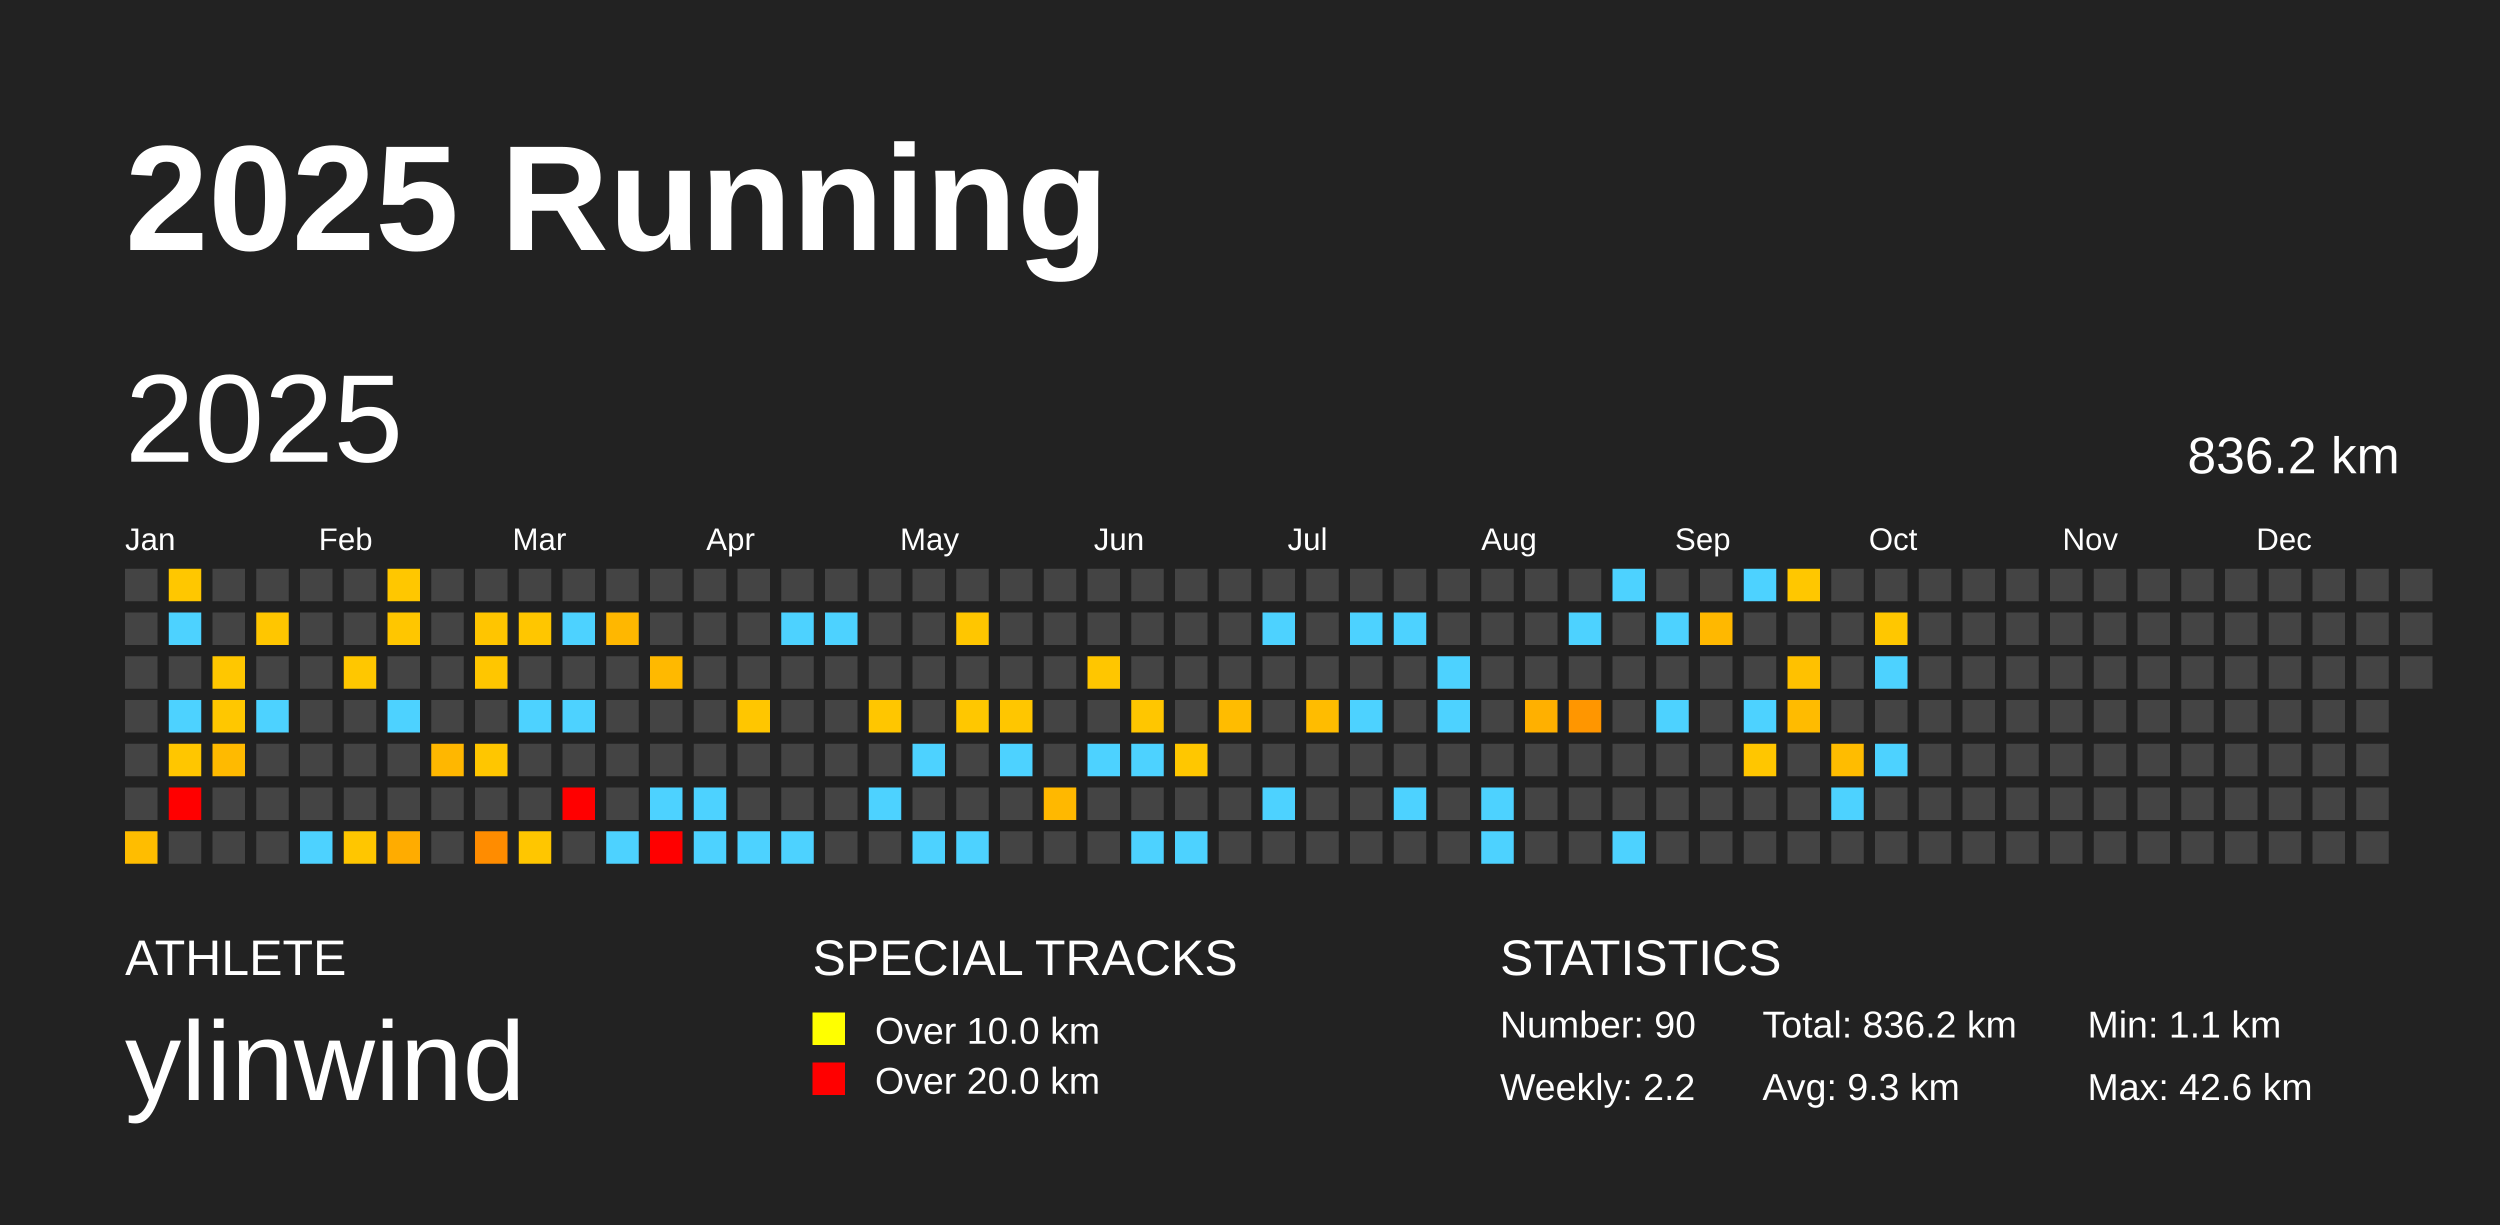
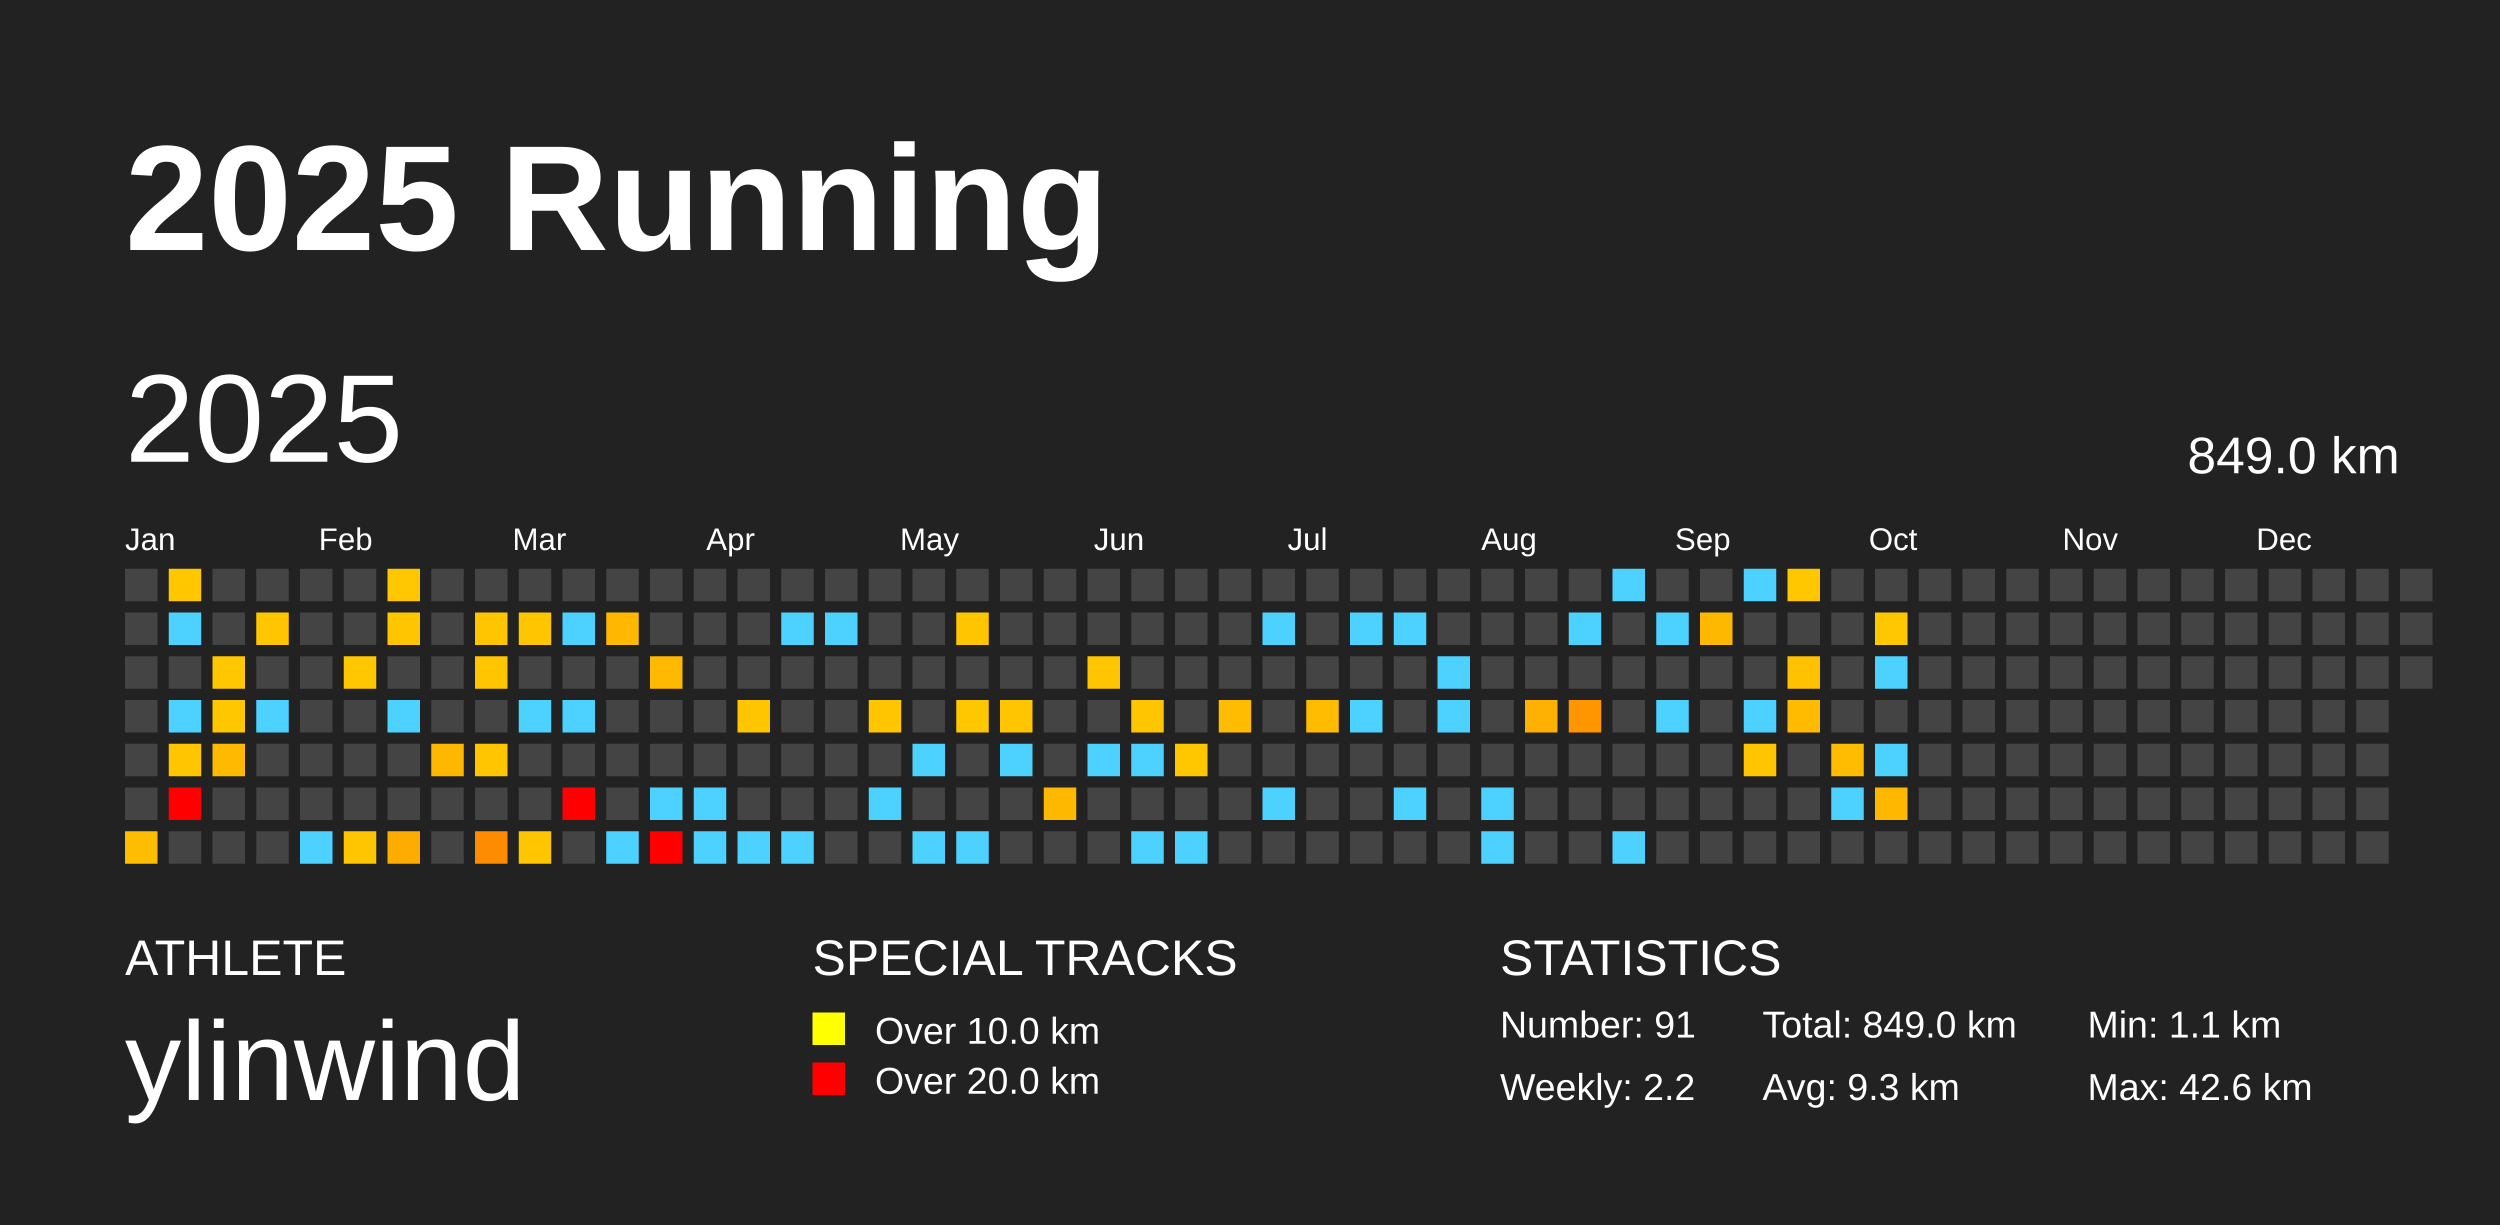
<svg xmlns="http://www.w3.org/2000/svg" baseProfile="full" height="98mm" version="1.1" viewBox="0,0,200,98" width="200mm">
  <defs />
  <rect fill="#222222" height="98" width="200" x="0" y="0" />
  <text fill="#FFFFFF" style="font-size:12px; font-family:Arial; font-weight:bold;" x="10" y="20">2025 Running</text>
  <text fill="#FFFFFF" style="font-size:4px; font-family:Arial" x="10" y="78">ATHLETE</text>
  <text fill="#FFFFFF" style="font-size:9px; font-family:Arial" x="10" y="88">ylinwind</text>
  <text fill="#FFFFFF" style="font-size:4px; font-family:Arial" x="65" y="78">SPECIAL TRACKS</text>
  <rect fill="yellow" height="2.6" width="2.6" x="65" y="81" />
  <text fill="#FFFFFF" style="font-size:3px; font-family:Arial" x="70" y="83.5">Over 10.0 km</text>
  <rect fill="red" height="2.6" width="2.6" x="65" y="85" />
  <text fill="#FFFFFF" style="font-size:3px; font-family:Arial" x="70" y="87.5">Over 20.0 km</text>
  <text fill="#FFFFFF" style="font-size:4px; font-family:Arial" x="120" y="78">STATISTICS</text>
-   <text fill="#FFFFFF" style="font-size:3px; font-family:Arial" x="120" y="83">Number: 90</text>
+   <text fill="#FFFFFF" style="font-size:3px; font-family:Arial" x="120" y="83">Number: 91</text>
  <text fill="#FFFFFF" style="font-size:3px; font-family:Arial" x="120" y="88">Weekly: 2.2</text>
-   <text fill="#FFFFFF" style="font-size:3px; font-family:Arial" x="141" y="83">Total: 836.2 km</text>
+   <text fill="#FFFFFF" style="font-size:3px; font-family:Arial" x="141" y="83">Total: 849.0 km</text>
  <text fill="#FFFFFF" style="font-size:3px; font-family:Arial" x="141" y="88">Avg: 9.3 km</text>
  <text fill="#FFFFFF" style="font-size:3px; font-family:Arial" x="167" y="83">Min: 1.1 km</text>
  <text fill="#FFFFFF" style="font-size:3px; font-family:Arial" x="167" y="88">Max: 42.6 km</text>
  <text dominant-baseline="hanging" fill="#FFFFFF" style="font-size:10.0px; font-family:Arial;" x="10" y="30">2025</text>
-   <text dominant-baseline="hanging" fill="#FFFFFF" style="font-size:4.125px; font-family:Arial;" x="175" y="35">836.2 km</text>
+   <text dominant-baseline="hanging" fill="#FFFFFF" style="font-size:4.125px; font-family:Arial;" x="175" y="35">849.0 km</text>
  <text fill="#FFFFFF" style="font-size:2.5px; font-family:Arial" x="10.0" y="44">Jan</text>
  <text fill="#FFFFFF" style="font-size:2.5px; font-family:Arial" x="25.5" y="44">Feb</text>
  <text fill="#FFFFFF" style="font-size:2.5px; font-family:Arial" x="41.0" y="44">Mar</text>
  <text fill="#FFFFFF" style="font-size:2.5px; font-family:Arial" x="56.5" y="44">Apr</text>
  <text fill="#FFFFFF" style="font-size:2.5px; font-family:Arial" x="72.0" y="44">May</text>
  <text fill="#FFFFFF" style="font-size:2.5px; font-family:Arial" x="87.5" y="44">Jun</text>
  <text fill="#FFFFFF" style="font-size:2.5px; font-family:Arial" x="103.0" y="44">Jul</text>
  <text fill="#FFFFFF" style="font-size:2.5px; font-family:Arial" x="118.5" y="44">Aug</text>
  <text fill="#FFFFFF" style="font-size:2.5px; font-family:Arial" x="134.0" y="44">Sep</text>
  <text fill="#FFFFFF" style="font-size:2.5px; font-family:Arial" x="149.5" y="44">Oct</text>
  <text fill="#FFFFFF" style="font-size:2.5px; font-family:Arial" x="165.0" y="44">Nov</text>
  <text fill="#FFFFFF" style="font-size:2.5px; font-family:Arial" x="180.5" y="44">Dec</text>
  <rect fill="#444444" height="2.6" width="2.6" x="10.0" y="45.5" />
  <rect fill="#444444" height="2.6" width="2.6" x="10.0" y="49.0" />
  <rect fill="#444444" height="2.6" width="2.6" x="10.0" y="52.5" />
  <rect fill="#444444" height="2.6" width="2.6" x="10.0" y="56.0" />
  <rect fill="#444444" height="2.6" width="2.6" x="10.0" y="59.5" />
  <rect fill="#444444" height="2.6" width="2.6" x="10.0" y="63.0" />
  <rect fill="#ffbd00" height="2.6" width="2.6" x="10.0" y="66.5" />
  <rect fill="#ffc700" height="2.6" width="2.6" x="13.5" y="45.5" />
  <rect fill="#4dd2ff" height="2.6" width="2.6" x="13.5" y="49.0" />
  <rect fill="#444444" height="2.6" width="2.6" x="13.5" y="52.5" />
  <rect fill="#4dd2ff" height="2.6" width="2.6" x="13.5" y="56.0" />
  <rect fill="#ffc600" height="2.6" width="2.6" x="13.5" y="59.5" />
  <rect fill="red" height="2.6" width="2.6" x="13.5" y="63.0" />
  <rect fill="#444444" height="2.6" width="2.6" x="13.5" y="66.5" />
  <rect fill="#444444" height="2.6" width="2.6" x="17.0" y="45.5" />
  <rect fill="#444444" height="2.6" width="2.6" x="17.0" y="49.0" />
  <rect fill="#ffc700" height="2.6" width="2.6" x="17.0" y="52.5" />
  <rect fill="#ffc700" height="2.6" width="2.6" x="17.0" y="56.0" />
  <rect fill="#ffba00" height="2.6" width="2.6" x="17.0" y="59.5" />
  <rect fill="#444444" height="2.6" width="2.6" x="17.0" y="63.0" />
  <rect fill="#444444" height="2.6" width="2.6" x="17.0" y="66.5" />
  <rect fill="#444444" height="2.6" width="2.6" x="20.5" y="45.5" />
  <rect fill="#ffc600" height="2.6" width="2.6" x="20.5" y="49.0" />
  <rect fill="#444444" height="2.6" width="2.6" x="20.5" y="52.5" />
  <rect fill="#4dd2ff" height="2.6" width="2.6" x="20.5" y="56.0" />
  <rect fill="#444444" height="2.6" width="2.6" x="20.5" y="59.5" />
  <rect fill="#444444" height="2.6" width="2.6" x="20.5" y="63.0" />
  <rect fill="#444444" height="2.6" width="2.6" x="20.5" y="66.5" />
  <rect fill="#444444" height="2.6" width="2.6" x="24.0" y="45.5" />
  <rect fill="#444444" height="2.6" width="2.6" x="24.0" y="49.0" />
  <rect fill="#444444" height="2.6" width="2.6" x="24.0" y="52.5" />
  <rect fill="#444444" height="2.6" width="2.6" x="24.0" y="56.0" />
  <rect fill="#444444" height="2.6" width="2.6" x="24.0" y="59.5" />
  <rect fill="#444444" height="2.6" width="2.6" x="24.0" y="63.0" />
  <rect fill="#4dd2ff" height="2.6" width="2.6" x="24.0" y="66.5" />
  <rect fill="#444444" height="2.6" width="2.6" x="27.5" y="45.5" />
  <rect fill="#444444" height="2.6" width="2.6" x="27.5" y="49.0" />
  <rect fill="#ffc700" height="2.6" width="2.6" x="27.5" y="52.5" />
  <rect fill="#444444" height="2.6" width="2.6" x="27.5" y="56.0" />
  <rect fill="#444444" height="2.6" width="2.6" x="27.5" y="59.5" />
  <rect fill="#444444" height="2.6" width="2.6" x="27.5" y="63.0" />
  <rect fill="#ffc600" height="2.6" width="2.6" x="27.5" y="66.5" />
  <rect fill="#ffc700" height="2.6" width="2.6" x="31.0" y="45.5" />
  <rect fill="#ffc600" height="2.6" width="2.6" x="31.0" y="49.0" />
  <rect fill="#444444" height="2.6" width="2.6" x="31.0" y="52.5" />
  <rect fill="#4dd2ff" height="2.6" width="2.6" x="31.0" y="56.0" />
  <rect fill="#444444" height="2.6" width="2.6" x="31.0" y="59.5" />
  <rect fill="#444444" height="2.6" width="2.6" x="31.0" y="63.0" />
  <rect fill="#ffac00" height="2.6" width="2.6" x="31.0" y="66.5" />
  <rect fill="#444444" height="2.6" width="2.6" x="34.5" y="45.5" />
  <rect fill="#444444" height="2.6" width="2.6" x="34.5" y="49.0" />
  <rect fill="#444444" height="2.6" width="2.6" x="34.5" y="52.5" />
  <rect fill="#444444" height="2.6" width="2.6" x="34.5" y="56.0" />
  <rect fill="#ffb700" height="2.6" width="2.6" x="34.5" y="59.5" />
  <rect fill="#444444" height="2.6" width="2.6" x="34.5" y="63.0" />
  <rect fill="#444444" height="2.6" width="2.6" x="34.5" y="66.5" />
  <rect fill="#444444" height="2.6" width="2.6" x="38.0" y="45.5" />
  <rect fill="#ffc500" height="2.6" width="2.6" x="38.0" y="49.0" />
  <rect fill="#ffc600" height="2.6" width="2.6" x="38.0" y="52.5" />
  <rect fill="#444444" height="2.6" width="2.6" x="38.0" y="56.0" />
  <rect fill="#ffc600" height="2.6" width="2.6" x="38.0" y="59.5" />
  <rect fill="#444444" height="2.6" width="2.6" x="38.0" y="63.0" />
  <rect fill="#ff8c00" height="2.6" width="2.6" x="38.0" y="66.5" />
  <rect fill="#444444" height="2.6" width="2.6" x="41.5" y="45.5" />
  <rect fill="#ffc600" height="2.6" width="2.6" x="41.5" y="49.0" />
  <rect fill="#444444" height="2.6" width="2.6" x="41.5" y="52.5" />
  <rect fill="#4dd2ff" height="2.6" width="2.6" x="41.5" y="56.0" />
  <rect fill="#444444" height="2.6" width="2.6" x="41.5" y="59.5" />
  <rect fill="#444444" height="2.6" width="2.6" x="41.5" y="63.0" />
  <rect fill="#ffc600" height="2.6" width="2.6" x="41.5" y="66.5" />
  <rect fill="#444444" height="2.6" width="2.6" x="45.0" y="45.5" />
  <rect fill="#4dd2ff" height="2.6" width="2.6" x="45.0" y="49.0" />
  <rect fill="#444444" height="2.6" width="2.6" x="45.0" y="52.5" />
  <rect fill="#4dd2ff" height="2.6" width="2.6" x="45.0" y="56.0" />
  <rect fill="#444444" height="2.6" width="2.6" x="45.0" y="59.5" />
  <rect fill="red" height="2.6" width="2.6" x="45.0" y="63.0" />
  <rect fill="#444444" height="2.6" width="2.6" x="45.0" y="66.5" />
  <rect fill="#444444" height="2.6" width="2.6" x="48.5" y="45.5" />
  <rect fill="#ffb700" height="2.6" width="2.6" x="48.5" y="49.0" />
  <rect fill="#444444" height="2.6" width="2.6" x="48.5" y="52.5" />
  <rect fill="#444444" height="2.6" width="2.6" x="48.5" y="56.0" />
  <rect fill="#444444" height="2.6" width="2.6" x="48.5" y="59.5" />
  <rect fill="#444444" height="2.6" width="2.6" x="48.5" y="63.0" />
  <rect fill="#4dd2ff" height="2.6" width="2.6" x="48.5" y="66.5" />
  <rect fill="#444444" height="2.6" width="2.6" x="52.0" y="45.5" />
  <rect fill="#444444" height="2.6" width="2.6" x="52.0" y="49.0" />
  <rect fill="#ffb900" height="2.6" width="2.6" x="52.0" y="52.5" />
  <rect fill="#444444" height="2.6" width="2.6" x="52.0" y="56.0" />
  <rect fill="#444444" height="2.6" width="2.6" x="52.0" y="59.5" />
  <rect fill="#4dd2ff" height="2.6" width="2.6" x="52.0" y="63.0" />
  <rect fill="red" height="2.6" width="2.6" x="52.0" y="66.5" />
  <rect fill="#444444" height="2.6" width="2.6" x="55.5" y="45.5" />
  <rect fill="#444444" height="2.6" width="2.6" x="55.5" y="49.0" />
  <rect fill="#444444" height="2.6" width="2.6" x="55.5" y="52.5" />
  <rect fill="#444444" height="2.6" width="2.6" x="55.5" y="56.0" />
  <rect fill="#444444" height="2.6" width="2.6" x="55.5" y="59.5" />
  <rect fill="#4dd2ff" height="2.6" width="2.6" x="55.5" y="63.0" />
  <rect fill="#4dd2ff" height="2.6" width="2.6" x="55.5" y="66.5" />
  <rect fill="#444444" height="2.6" width="2.6" x="59.0" y="45.5" />
  <rect fill="#444444" height="2.6" width="2.6" x="59.0" y="49.0" />
  <rect fill="#444444" height="2.6" width="2.6" x="59.0" y="52.5" />
  <rect fill="#ffc600" height="2.6" width="2.6" x="59.0" y="56.0" />
  <rect fill="#444444" height="2.6" width="2.6" x="59.0" y="59.5" />
  <rect fill="#444444" height="2.6" width="2.6" x="59.0" y="63.0" />
  <rect fill="#4dd2ff" height="2.6" width="2.6" x="59.0" y="66.5" />
  <rect fill="#444444" height="2.6" width="2.6" x="62.5" y="45.5" />
  <rect fill="#4dd2ff" height="2.6" width="2.6" x="62.5" y="49.0" />
  <rect fill="#444444" height="2.6" width="2.6" x="62.5" y="52.5" />
  <rect fill="#444444" height="2.6" width="2.6" x="62.5" y="56.0" />
  <rect fill="#444444" height="2.6" width="2.6" x="62.5" y="59.5" />
  <rect fill="#444444" height="2.6" width="2.6" x="62.5" y="63.0" />
  <rect fill="#4dd2ff" height="2.6" width="2.6" x="62.5" y="66.5" />
  <rect fill="#444444" height="2.6" width="2.6" x="66.0" y="45.5" />
  <rect fill="#4dd2ff" height="2.6" width="2.6" x="66.0" y="49.0" />
  <rect fill="#444444" height="2.6" width="2.6" x="66.0" y="52.5" />
  <rect fill="#444444" height="2.6" width="2.6" x="66.0" y="56.0" />
  <rect fill="#444444" height="2.6" width="2.6" x="66.0" y="59.5" />
  <rect fill="#444444" height="2.6" width="2.6" x="66.0" y="63.0" />
  <rect fill="#444444" height="2.6" width="2.6" x="66.0" y="66.5" />
  <rect fill="#444444" height="2.6" width="2.6" x="69.5" y="45.5" />
  <rect fill="#444444" height="2.6" width="2.6" x="69.5" y="49.0" />
  <rect fill="#444444" height="2.6" width="2.6" x="69.5" y="52.5" />
  <rect fill="#ffc600" height="2.6" width="2.6" x="69.5" y="56.0" />
  <rect fill="#444444" height="2.6" width="2.6" x="69.5" y="59.5" />
  <rect fill="#4dd2ff" height="2.6" width="2.6" x="69.5" y="63.0" />
  <rect fill="#444444" height="2.6" width="2.6" x="69.5" y="66.5" />
  <rect fill="#444444" height="2.6" width="2.6" x="73.0" y="45.5" />
  <rect fill="#444444" height="2.6" width="2.6" x="73.0" y="49.0" />
  <rect fill="#444444" height="2.6" width="2.6" x="73.0" y="52.5" />
  <rect fill="#444444" height="2.6" width="2.6" x="73.0" y="56.0" />
  <rect fill="#4dd2ff" height="2.6" width="2.6" x="73.0" y="59.5" />
  <rect fill="#444444" height="2.6" width="2.6" x="73.0" y="63.0" />
  <rect fill="#4dd2ff" height="2.6" width="2.6" x="73.0" y="66.5" />
  <rect fill="#444444" height="2.6" width="2.6" x="76.5" y="45.5" />
  <rect fill="#ffc600" height="2.6" width="2.6" x="76.5" y="49.0" />
  <rect fill="#444444" height="2.6" width="2.6" x="76.5" y="52.5" />
  <rect fill="#ffc700" height="2.6" width="2.6" x="76.5" y="56.0" />
  <rect fill="#444444" height="2.6" width="2.6" x="76.5" y="59.5" />
  <rect fill="#444444" height="2.6" width="2.6" x="76.5" y="63.0" />
  <rect fill="#4dd2ff" height="2.6" width="2.6" x="76.5" y="66.5" />
  <rect fill="#444444" height="2.6" width="2.6" x="80.0" y="45.5" />
  <rect fill="#444444" height="2.6" width="2.6" x="80.0" y="49.0" />
  <rect fill="#444444" height="2.6" width="2.6" x="80.0" y="52.5" />
  <rect fill="#ffc600" height="2.6" width="2.6" x="80.0" y="56.0" />
  <rect fill="#4dd2ff" height="2.6" width="2.6" x="80.0" y="59.5" />
  <rect fill="#444444" height="2.6" width="2.6" x="80.0" y="63.0" />
  <rect fill="#444444" height="2.6" width="2.6" x="80.0" y="66.5" />
  <rect fill="#444444" height="2.6" width="2.6" x="83.5" y="45.5" />
  <rect fill="#444444" height="2.6" width="2.6" x="83.5" y="49.0" />
  <rect fill="#444444" height="2.6" width="2.6" x="83.5" y="52.5" />
  <rect fill="#444444" height="2.6" width="2.6" x="83.5" y="56.0" />
  <rect fill="#444444" height="2.6" width="2.6" x="83.5" y="59.5" />
  <rect fill="#ffb800" height="2.6" width="2.6" x="83.5" y="63.0" />
  <rect fill="#444444" height="2.6" width="2.6" x="83.5" y="66.5" />
  <rect fill="#444444" height="2.6" width="2.6" x="87.0" y="45.5" />
  <rect fill="#444444" height="2.6" width="2.6" x="87.0" y="49.0" />
  <rect fill="#ffc600" height="2.6" width="2.6" x="87.0" y="52.5" />
  <rect fill="#444444" height="2.6" width="2.6" x="87.0" y="56.0" />
  <rect fill="#4dd2ff" height="2.6" width="2.6" x="87.0" y="59.5" />
  <rect fill="#444444" height="2.6" width="2.6" x="87.0" y="63.0" />
  <rect fill="#444444" height="2.6" width="2.6" x="87.0" y="66.5" />
  <rect fill="#444444" height="2.6" width="2.6" x="90.5" y="45.5" />
  <rect fill="#444444" height="2.6" width="2.6" x="90.5" y="49.0" />
  <rect fill="#444444" height="2.6" width="2.6" x="90.5" y="52.5" />
  <rect fill="#ffc600" height="2.6" width="2.6" x="90.5" y="56.0" />
  <rect fill="#4dd2ff" height="2.6" width="2.6" x="90.5" y="59.5" />
  <rect fill="#444444" height="2.6" width="2.6" x="90.5" y="63.0" />
  <rect fill="#4dd2ff" height="2.6" width="2.6" x="90.5" y="66.5" />
  <rect fill="#444444" height="2.6" width="2.6" x="94.0" y="45.5" />
  <rect fill="#444444" height="2.6" width="2.6" x="94.0" y="49.0" />
  <rect fill="#444444" height="2.6" width="2.6" x="94.0" y="52.5" />
  <rect fill="#444444" height="2.6" width="2.6" x="94.0" y="56.0" />
  <rect fill="#ffc700" height="2.6" width="2.6" x="94.0" y="59.5" />
  <rect fill="#444444" height="2.6" width="2.6" x="94.0" y="63.0" />
  <rect fill="#4dd2ff" height="2.6" width="2.6" x="94.0" y="66.5" />
  <rect fill="#444444" height="2.6" width="2.6" x="97.5" y="45.5" />
  <rect fill="#444444" height="2.6" width="2.6" x="97.5" y="49.0" />
  <rect fill="#444444" height="2.6" width="2.6" x="97.5" y="52.5" />
  <rect fill="#ffbc00" height="2.6" width="2.6" x="97.5" y="56.0" />
  <rect fill="#444444" height="2.6" width="2.6" x="97.5" y="59.5" />
  <rect fill="#444444" height="2.6" width="2.6" x="97.5" y="63.0" />
  <rect fill="#444444" height="2.6" width="2.6" x="97.5" y="66.5" />
  <rect fill="#444444" height="2.6" width="2.6" x="101.0" y="45.5" />
  <rect fill="#4dd2ff" height="2.6" width="2.6" x="101.0" y="49.0" />
  <rect fill="#444444" height="2.6" width="2.6" x="101.0" y="52.5" />
  <rect fill="#444444" height="2.6" width="2.6" x="101.0" y="56.0" />
  <rect fill="#444444" height="2.6" width="2.6" x="101.0" y="59.5" />
  <rect fill="#4dd2ff" height="2.6" width="2.6" x="101.0" y="63.0" />
  <rect fill="#444444" height="2.6" width="2.6" x="101.0" y="66.5" />
  <rect fill="#444444" height="2.6" width="2.6" x="104.5" y="45.5" />
  <rect fill="#444444" height="2.6" width="2.6" x="104.5" y="49.0" />
  <rect fill="#444444" height="2.6" width="2.6" x="104.5" y="52.5" />
  <rect fill="#ffbc00" height="2.6" width="2.6" x="104.5" y="56.0" />
  <rect fill="#444444" height="2.6" width="2.6" x="104.5" y="59.5" />
  <rect fill="#444444" height="2.6" width="2.6" x="104.5" y="63.0" />
  <rect fill="#444444" height="2.6" width="2.6" x="104.5" y="66.5" />
  <rect fill="#444444" height="2.6" width="2.6" x="108.0" y="45.5" />
  <rect fill="#4dd2ff" height="2.6" width="2.6" x="108.0" y="49.0" />
  <rect fill="#444444" height="2.6" width="2.6" x="108.0" y="52.5" />
  <rect fill="#4dd2ff" height="2.6" width="2.6" x="108.0" y="56.0" />
  <rect fill="#444444" height="2.6" width="2.6" x="108.0" y="59.5" />
  <rect fill="#444444" height="2.6" width="2.6" x="108.0" y="63.0" />
  <rect fill="#444444" height="2.6" width="2.6" x="108.0" y="66.5" />
  <rect fill="#444444" height="2.6" width="2.6" x="111.5" y="45.5" />
  <rect fill="#4dd2ff" height="2.6" width="2.6" x="111.5" y="49.0" />
  <rect fill="#444444" height="2.6" width="2.6" x="111.5" y="52.5" />
  <rect fill="#444444" height="2.6" width="2.6" x="111.5" y="56.0" />
  <rect fill="#444444" height="2.6" width="2.6" x="111.5" y="59.5" />
  <rect fill="#4dd2ff" height="2.6" width="2.6" x="111.5" y="63.0" />
  <rect fill="#444444" height="2.6" width="2.6" x="111.5" y="66.5" />
  <rect fill="#444444" height="2.6" width="2.6" x="115.0" y="45.5" />
  <rect fill="#444444" height="2.6" width="2.6" x="115.0" y="49.0" />
  <rect fill="#4dd2ff" height="2.6" width="2.6" x="115.0" y="52.5" />
  <rect fill="#4dd2ff" height="2.6" width="2.6" x="115.0" y="56.0" />
  <rect fill="#444444" height="2.6" width="2.6" x="115.0" y="59.5" />
  <rect fill="#444444" height="2.6" width="2.6" x="115.0" y="63.0" />
  <rect fill="#444444" height="2.6" width="2.6" x="115.0" y="66.5" />
  <rect fill="#444444" height="2.6" width="2.6" x="118.5" y="45.5" />
  <rect fill="#444444" height="2.6" width="2.6" x="118.5" y="49.0" />
  <rect fill="#444444" height="2.6" width="2.6" x="118.5" y="52.5" />
  <rect fill="#444444" height="2.6" width="2.6" x="118.5" y="56.0" />
  <rect fill="#444444" height="2.6" width="2.6" x="118.5" y="59.5" />
  <rect fill="#4dd2ff" height="2.6" width="2.6" x="118.5" y="63.0" />
  <rect fill="#4dd2ff" height="2.6" width="2.6" x="118.5" y="66.5" />
  <rect fill="#444444" height="2.6" width="2.6" x="122.0" y="45.5" />
  <rect fill="#444444" height="2.6" width="2.6" x="122.0" y="49.0" />
  <rect fill="#444444" height="2.6" width="2.6" x="122.0" y="52.5" />
  <rect fill="#ffb000" height="2.6" width="2.6" x="122.0" y="56.0" />
  <rect fill="#444444" height="2.6" width="2.6" x="122.0" y="59.5" />
  <rect fill="#444444" height="2.6" width="2.6" x="122.0" y="63.0" />
  <rect fill="#444444" height="2.6" width="2.6" x="122.0" y="66.5" />
  <rect fill="#444444" height="2.6" width="2.6" x="125.5" y="45.5" />
  <rect fill="#4dd2ff" height="2.6" width="2.6" x="125.5" y="49.0" />
  <rect fill="#444444" height="2.6" width="2.6" x="125.5" y="52.5" />
  <rect fill="#ff9600" height="2.6" width="2.6" x="125.5" y="56.0" />
  <rect fill="#444444" height="2.6" width="2.6" x="125.5" y="59.5" />
  <rect fill="#444444" height="2.6" width="2.6" x="125.5" y="63.0" />
  <rect fill="#444444" height="2.6" width="2.6" x="125.5" y="66.5" />
  <rect fill="#4dd2ff" height="2.6" width="2.6" x="129.0" y="45.5" />
  <rect fill="#444444" height="2.6" width="2.6" x="129.0" y="49.0" />
  <rect fill="#444444" height="2.6" width="2.6" x="129.0" y="52.5" />
  <rect fill="#444444" height="2.6" width="2.6" x="129.0" y="56.0" />
  <rect fill="#444444" height="2.6" width="2.6" x="129.0" y="59.5" />
  <rect fill="#444444" height="2.6" width="2.6" x="129.0" y="63.0" />
  <rect fill="#4dd2ff" height="2.6" width="2.6" x="129.0" y="66.5" />
  <rect fill="#444444" height="2.6" width="2.6" x="132.5" y="45.5" />
  <rect fill="#4dd2ff" height="2.6" width="2.6" x="132.5" y="49.0" />
  <rect fill="#444444" height="2.6" width="2.6" x="132.5" y="52.5" />
  <rect fill="#4dd2ff" height="2.6" width="2.6" x="132.5" y="56.0" />
  <rect fill="#444444" height="2.6" width="2.6" x="132.5" y="59.5" />
  <rect fill="#444444" height="2.6" width="2.6" x="132.5" y="63.0" />
  <rect fill="#444444" height="2.6" width="2.6" x="132.5" y="66.5" />
  <rect fill="#444444" height="2.6" width="2.6" x="136.0" y="45.5" />
  <rect fill="#ffb800" height="2.6" width="2.6" x="136.0" y="49.0" />
  <rect fill="#444444" height="2.6" width="2.6" x="136.0" y="52.5" />
  <rect fill="#444444" height="2.6" width="2.6" x="136.0" y="56.0" />
  <rect fill="#444444" height="2.6" width="2.6" x="136.0" y="59.5" />
  <rect fill="#444444" height="2.6" width="2.6" x="136.0" y="63.0" />
  <rect fill="#444444" height="2.6" width="2.6" x="136.0" y="66.5" />
  <rect fill="#4dd2ff" height="2.6" width="2.6" x="139.5" y="45.5" />
  <rect fill="#444444" height="2.6" width="2.6" x="139.5" y="49.0" />
  <rect fill="#444444" height="2.6" width="2.6" x="139.5" y="52.5" />
  <rect fill="#4dd2ff" height="2.6" width="2.6" x="139.5" y="56.0" />
  <rect fill="#ffc600" height="2.6" width="2.6" x="139.5" y="59.5" />
  <rect fill="#444444" height="2.6" width="2.6" x="139.5" y="63.0" />
  <rect fill="#444444" height="2.6" width="2.6" x="139.5" y="66.5" />
  <rect fill="#ffc700" height="2.6" width="2.6" x="143.0" y="45.5" />
  <rect fill="#444444" height="2.6" width="2.6" x="143.0" y="49.0" />
  <rect fill="#ffc100" height="2.6" width="2.6" x="143.0" y="52.5" />
  <rect fill="#ffbb00" height="2.6" width="2.6" x="143.0" y="56.0" />
  <rect fill="#444444" height="2.6" width="2.6" x="143.0" y="59.5" />
  <rect fill="#444444" height="2.6" width="2.6" x="143.0" y="63.0" />
  <rect fill="#444444" height="2.6" width="2.6" x="143.0" y="66.5" />
  <rect fill="#444444" height="2.6" width="2.6" x="146.5" y="45.5" />
  <rect fill="#444444" height="2.6" width="2.6" x="146.5" y="49.0" />
  <rect fill="#444444" height="2.6" width="2.6" x="146.5" y="52.5" />
  <rect fill="#444444" height="2.6" width="2.6" x="146.5" y="56.0" />
  <rect fill="#ffbc00" height="2.6" width="2.6" x="146.5" y="59.5" />
  <rect fill="#4dd2ff" height="2.6" width="2.6" x="146.5" y="63.0" />
  <rect fill="#444444" height="2.6" width="2.6" x="146.5" y="66.5" />
  <rect fill="#444444" height="2.6" width="2.6" x="150.0" y="45.5" />
  <rect fill="#ffc700" height="2.6" width="2.6" x="150.0" y="49.0" />
  <rect fill="#4dd2ff" height="2.6" width="2.6" x="150.0" y="52.5" />
  <rect fill="#444444" height="2.6" width="2.6" x="150.0" y="56.0" />
  <rect fill="#4dd2ff" height="2.6" width="2.6" x="150.0" y="59.5" />
-   <rect fill="#444444" height="2.6" width="2.6" x="150.0" y="63.0" />
+   <rect fill="#ffb700" height="2.6" width="2.6" x="150.0" y="63.0" />
  <rect fill="#444444" height="2.6" width="2.6" x="150.0" y="66.5" />
  <rect fill="#444444" height="2.6" width="2.6" x="153.5" y="45.5" />
  <rect fill="#444444" height="2.6" width="2.6" x="153.5" y="49.0" />
  <rect fill="#444444" height="2.6" width="2.6" x="153.5" y="52.5" />
  <rect fill="#444444" height="2.6" width="2.6" x="153.5" y="56.0" />
  <rect fill="#444444" height="2.6" width="2.6" x="153.5" y="59.5" />
  <rect fill="#444444" height="2.6" width="2.6" x="153.5" y="63.0" />
  <rect fill="#444444" height="2.6" width="2.6" x="153.5" y="66.5" />
  <rect fill="#444444" height="2.6" width="2.6" x="157.0" y="45.5" />
  <rect fill="#444444" height="2.6" width="2.6" x="157.0" y="49.0" />
  <rect fill="#444444" height="2.6" width="2.6" x="157.0" y="52.5" />
  <rect fill="#444444" height="2.6" width="2.6" x="157.0" y="56.0" />
  <rect fill="#444444" height="2.6" width="2.6" x="157.0" y="59.5" />
  <rect fill="#444444" height="2.6" width="2.6" x="157.0" y="63.0" />
  <rect fill="#444444" height="2.6" width="2.6" x="157.0" y="66.5" />
  <rect fill="#444444" height="2.6" width="2.6" x="160.5" y="45.5" />
  <rect fill="#444444" height="2.6" width="2.6" x="160.5" y="49.0" />
  <rect fill="#444444" height="2.6" width="2.6" x="160.5" y="52.5" />
  <rect fill="#444444" height="2.6" width="2.6" x="160.5" y="56.0" />
  <rect fill="#444444" height="2.6" width="2.6" x="160.5" y="59.5" />
  <rect fill="#444444" height="2.6" width="2.6" x="160.5" y="63.0" />
  <rect fill="#444444" height="2.6" width="2.6" x="160.5" y="66.5" />
  <rect fill="#444444" height="2.6" width="2.6" x="164.0" y="45.5" />
  <rect fill="#444444" height="2.6" width="2.6" x="164.0" y="49.0" />
  <rect fill="#444444" height="2.6" width="2.6" x="164.0" y="52.5" />
  <rect fill="#444444" height="2.6" width="2.6" x="164.0" y="56.0" />
  <rect fill="#444444" height="2.6" width="2.6" x="164.0" y="59.5" />
  <rect fill="#444444" height="2.6" width="2.6" x="164.0" y="63.0" />
  <rect fill="#444444" height="2.6" width="2.6" x="164.0" y="66.5" />
  <rect fill="#444444" height="2.6" width="2.6" x="167.5" y="45.5" />
  <rect fill="#444444" height="2.6" width="2.6" x="167.5" y="49.0" />
  <rect fill="#444444" height="2.6" width="2.6" x="167.5" y="52.5" />
  <rect fill="#444444" height="2.6" width="2.6" x="167.5" y="56.0" />
  <rect fill="#444444" height="2.6" width="2.6" x="167.5" y="59.5" />
  <rect fill="#444444" height="2.6" width="2.6" x="167.5" y="63.0" />
  <rect fill="#444444" height="2.6" width="2.6" x="167.5" y="66.5" />
  <rect fill="#444444" height="2.6" width="2.6" x="171.0" y="45.5" />
  <rect fill="#444444" height="2.6" width="2.6" x="171.0" y="49.0" />
  <rect fill="#444444" height="2.6" width="2.6" x="171.0" y="52.5" />
  <rect fill="#444444" height="2.6" width="2.6" x="171.0" y="56.0" />
  <rect fill="#444444" height="2.6" width="2.6" x="171.0" y="59.5" />
  <rect fill="#444444" height="2.6" width="2.6" x="171.0" y="63.0" />
  <rect fill="#444444" height="2.6" width="2.6" x="171.0" y="66.5" />
  <rect fill="#444444" height="2.6" width="2.6" x="174.5" y="45.5" />
  <rect fill="#444444" height="2.6" width="2.6" x="174.5" y="49.0" />
  <rect fill="#444444" height="2.6" width="2.6" x="174.5" y="52.5" />
  <rect fill="#444444" height="2.6" width="2.6" x="174.5" y="56.0" />
  <rect fill="#444444" height="2.6" width="2.6" x="174.5" y="59.5" />
  <rect fill="#444444" height="2.6" width="2.6" x="174.5" y="63.0" />
  <rect fill="#444444" height="2.6" width="2.6" x="174.5" y="66.5" />
  <rect fill="#444444" height="2.6" width="2.6" x="178.0" y="45.5" />
  <rect fill="#444444" height="2.6" width="2.6" x="178.0" y="49.0" />
  <rect fill="#444444" height="2.6" width="2.6" x="178.0" y="52.5" />
  <rect fill="#444444" height="2.6" width="2.6" x="178.0" y="56.0" />
  <rect fill="#444444" height="2.6" width="2.6" x="178.0" y="59.5" />
  <rect fill="#444444" height="2.6" width="2.6" x="178.0" y="63.0" />
  <rect fill="#444444" height="2.6" width="2.6" x="178.0" y="66.5" />
  <rect fill="#444444" height="2.6" width="2.6" x="181.5" y="45.5" />
  <rect fill="#444444" height="2.6" width="2.6" x="181.5" y="49.0" />
  <rect fill="#444444" height="2.6" width="2.6" x="181.5" y="52.5" />
  <rect fill="#444444" height="2.6" width="2.6" x="181.5" y="56.0" />
  <rect fill="#444444" height="2.6" width="2.6" x="181.5" y="59.5" />
  <rect fill="#444444" height="2.6" width="2.6" x="181.5" y="63.0" />
  <rect fill="#444444" height="2.6" width="2.6" x="181.5" y="66.5" />
  <rect fill="#444444" height="2.6" width="2.6" x="185.0" y="45.5" />
  <rect fill="#444444" height="2.6" width="2.6" x="185.0" y="49.0" />
  <rect fill="#444444" height="2.6" width="2.6" x="185.0" y="52.5" />
  <rect fill="#444444" height="2.6" width="2.6" x="185.0" y="56.0" />
  <rect fill="#444444" height="2.6" width="2.6" x="185.0" y="59.5" />
  <rect fill="#444444" height="2.6" width="2.6" x="185.0" y="63.0" />
  <rect fill="#444444" height="2.6" width="2.6" x="185.0" y="66.5" />
  <rect fill="#444444" height="2.6" width="2.6" x="188.5" y="45.5" />
  <rect fill="#444444" height="2.6" width="2.6" x="188.5" y="49.0" />
  <rect fill="#444444" height="2.6" width="2.6" x="188.5" y="52.5" />
  <rect fill="#444444" height="2.6" width="2.6" x="188.5" y="56.0" />
  <rect fill="#444444" height="2.6" width="2.6" x="188.5" y="59.5" />
  <rect fill="#444444" height="2.6" width="2.6" x="188.5" y="63.0" />
  <rect fill="#444444" height="2.6" width="2.6" x="188.5" y="66.5" />
  <rect fill="#444444" height="2.6" width="2.6" x="192.0" y="45.5" />
  <rect fill="#444444" height="2.6" width="2.6" x="192.0" y="49.0" />
  <rect fill="#444444" height="2.6" width="2.6" x="192.0" y="52.5" />
</svg>
